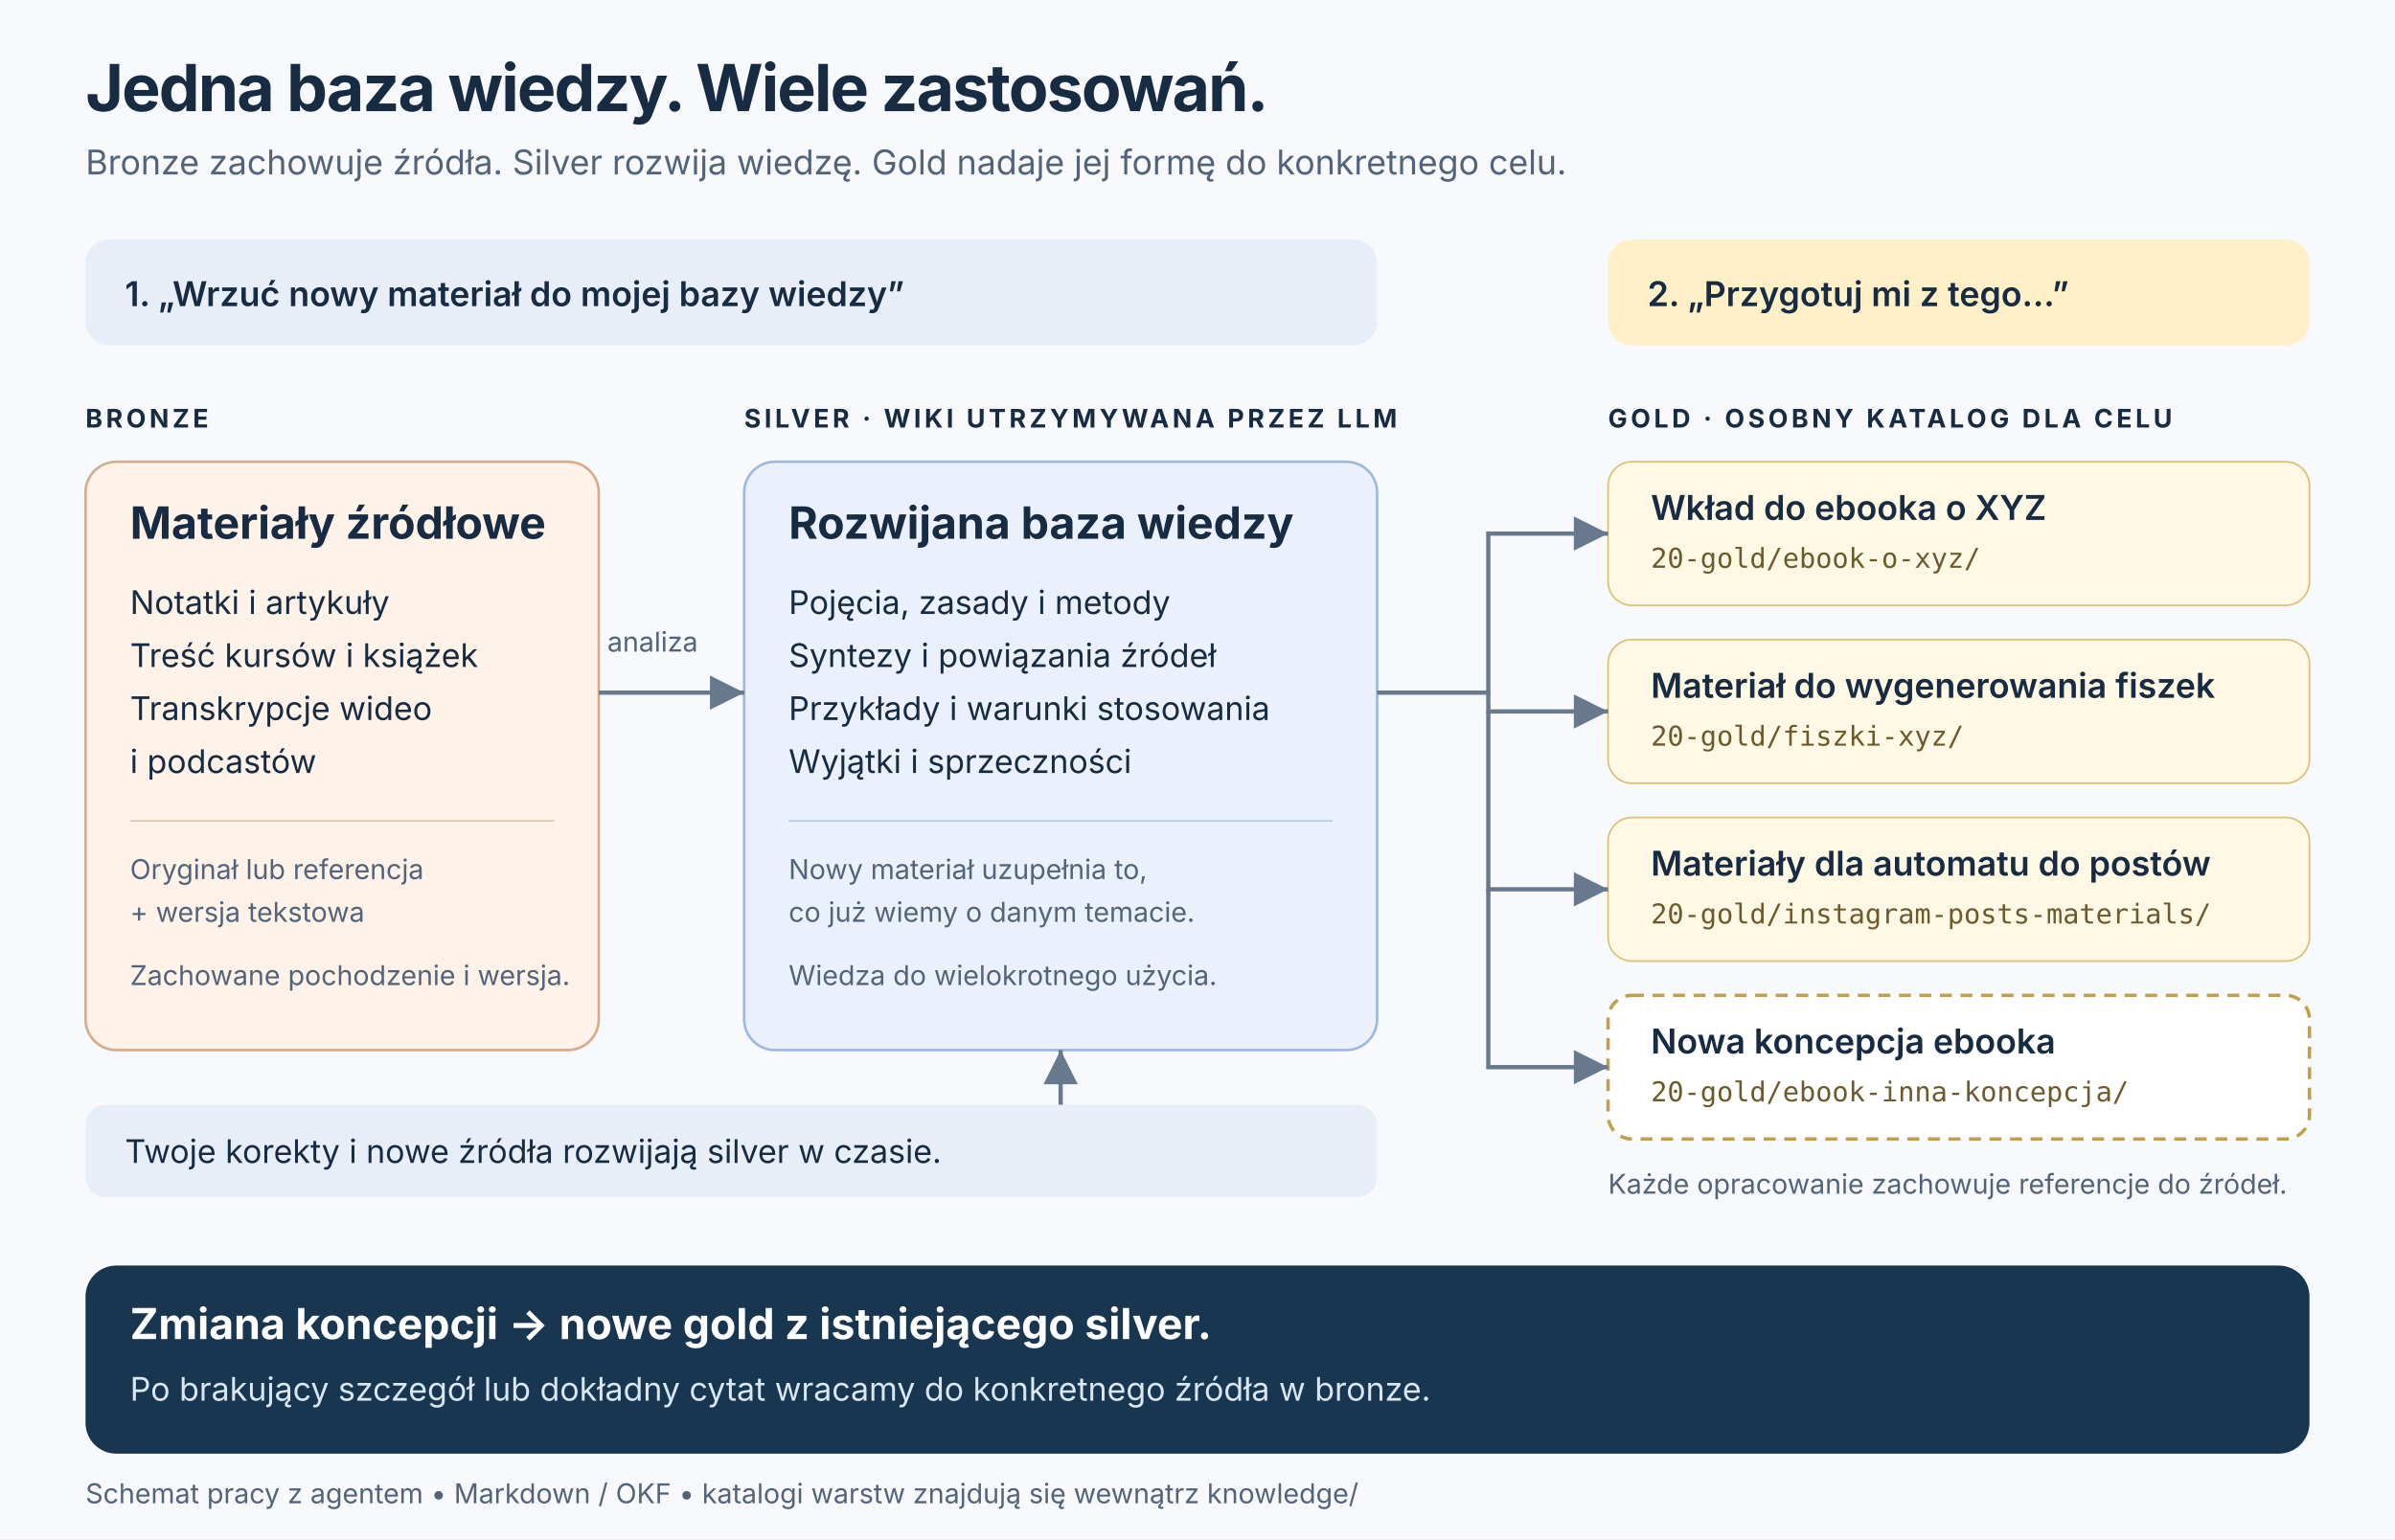
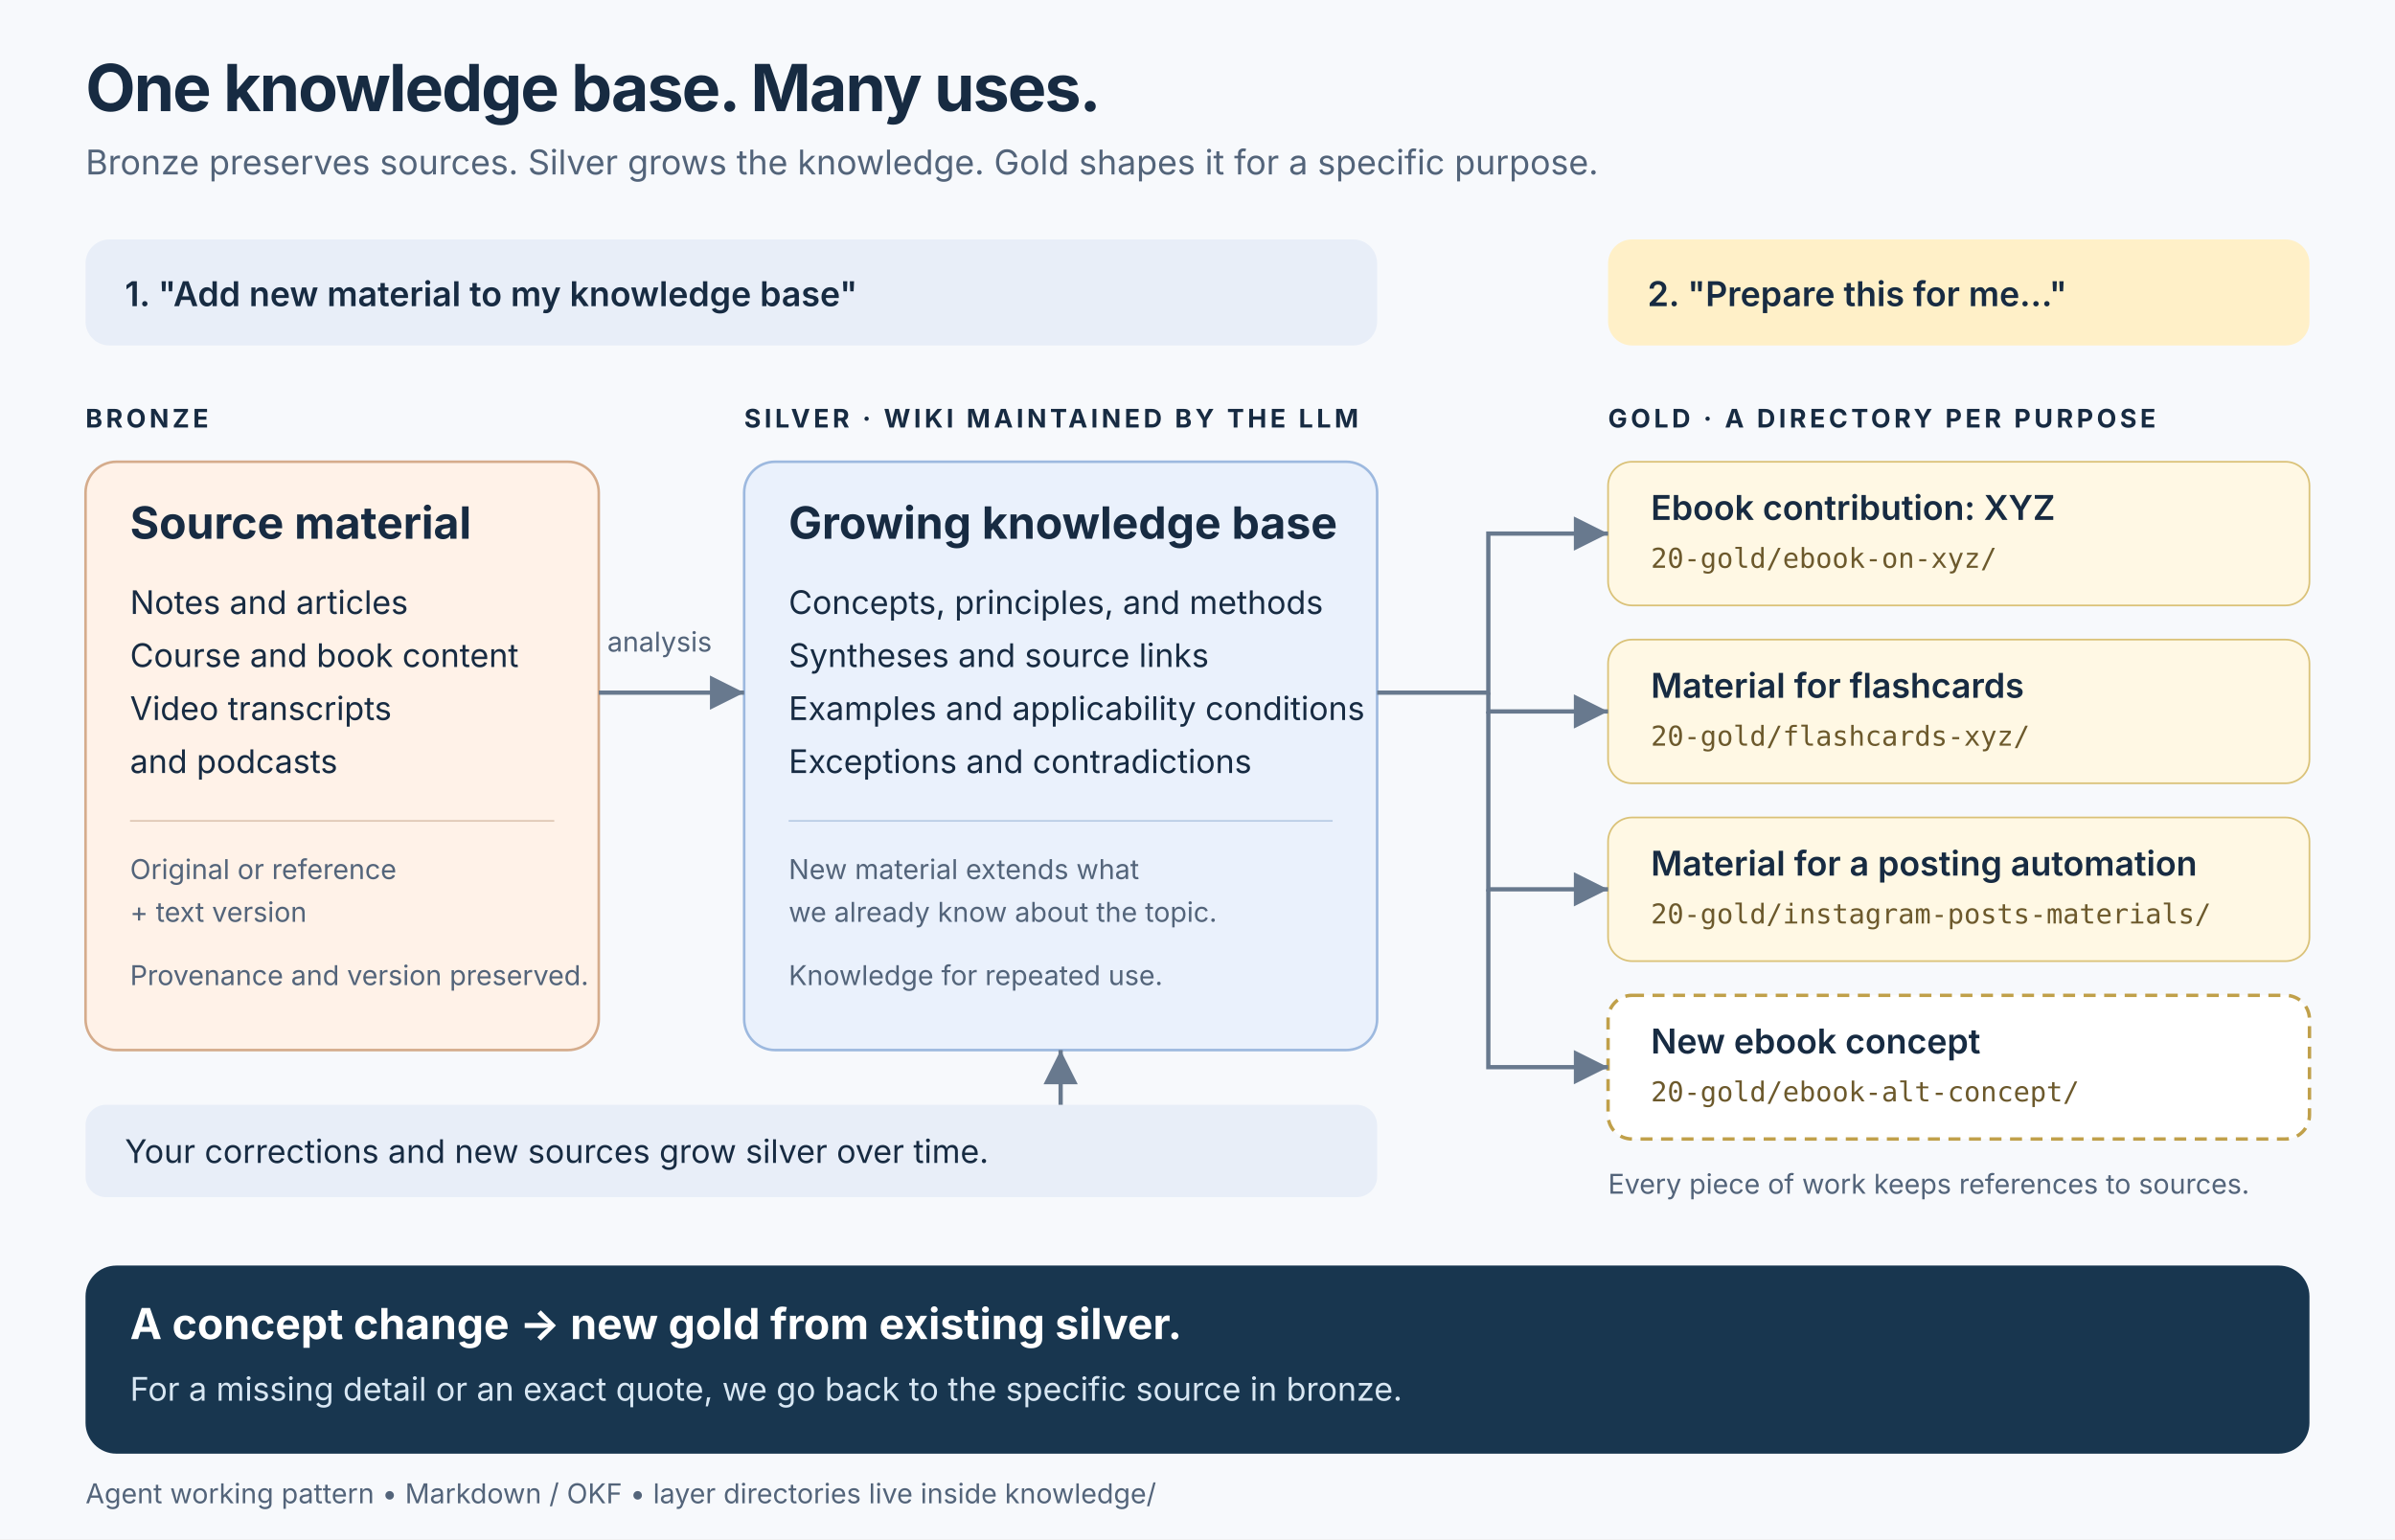
<svg xmlns="http://www.w3.org/2000/svg" width="1400" height="900" viewBox="0 0 1400 900" role="img" aria-labelledby="title desc">
  <defs>
    <marker id="arrow" markerWidth="9" markerHeight="9" refX="8" refY="4" orient="auto">
      <path d="M0 0 L8 4 L0 8Z" fill="#68798e" />
    </marker>
    <style>
      text { font-family: -apple-system, BlinkMacSystemFont, 'Segoe UI', sans-serif; fill: #172b42; }
      .title { font-size: 38px; font-weight: 700; letter-spacing: -1px; }
      .sub { font-size: 20px; fill: #53647a; }
      .step { font-size: 20px; font-weight: 600; }
      .layer { font-size: 15px; font-weight: 700; letter-spacing: 2px; }
      .heading { font-size: 26px; font-weight: 700; }
      .body { font-size: 19px; }
      .small { font-size: 16px; fill: #53647a; }
      .path { font-family: ui-monospace, Menlo, monospace; font-size: 16px; fill: #6c592c; }
      .edge { fill: none; stroke: #68798e; stroke-width: 2.5; marker-end: url(#arrow); }
    </style>
  </defs>
  <rect width="1400" height="900" fill="#f7f9fc" />
-   <text x="50" y="65" class="title">Jedna baza wiedzy. Wiele zastosowań.</text>
-   <text x="50" y="102" class="sub">Bronze zachowuje źródła. Silver rozwija wiedzę. Gold nadaje jej formę do konkretnego celu.</text>
+   <text x="50" y="65" class="title">One knowledge base. Many uses.</text>
+   <text x="50" y="102" class="sub">Bronze preserves sources. Silver grows the knowledge. Gold shapes it for a specific purpose.</text>
  <rect x="50" y="140" width="755" height="62" rx="14" fill="#e8eef8" />
-   <text x="73" y="179" class="step">1. „Wrzuć nowy materiał do mojej bazy wiedzy”</text>
+   <text x="73" y="179" class="step">1. "Add new material to my knowledge base"</text>
  <rect x="940" y="140" width="410" height="62" rx="14" fill="#fff0c8" />
-   <text x="963" y="179" class="step">2. „Przygotuj mi z tego…”</text>
+   <text x="963" y="179" class="step">2. "Prepare this for me…"</text>
  <text x="50" y="250" class="layer">BRONZE</text>
  <rect x="50" y="270" width="300" height="344" rx="18" fill="#fff2e8" stroke="#d5ac8c" stroke-width="1.5" />
-   <text x="76" y="315" class="heading">Materiały źródłowe</text>
-   <text x="76" y="359" class="body">Notatki i artykuły</text>
-   <text x="76" y="390" class="body">Treść kursów i książek</text>
-   <text x="76" y="421" class="body">Transkrypcje wideo</text>
-   <text x="76" y="452" class="body">i podcastów</text>
+   <text x="76" y="315" class="heading">Source material</text>
+   <text x="76" y="359" class="body">Notes and articles</text>
+   <text x="76" y="390" class="body">Course and book content</text>
+   <text x="76" y="421" class="body">Video transcripts</text>
+   <text x="76" y="452" class="body">and podcasts</text>
  <path d="M76 480 H324" stroke="#dfc7b5" />
-   <text x="76" y="514" class="small">Oryginał lub referencja</text>
-   <text x="76" y="539" class="small">+ wersja tekstowa</text>
-   <text x="76" y="576" class="small">Zachowane pochodzenie i wersja.</text>
-   <text x="435" y="250" class="layer">SILVER · WIKI UTRZYMYWANA PRZEZ LLM</text>
+   <text x="76" y="514" class="small">Original or reference</text>
+   <text x="76" y="539" class="small">+ text version</text>
+   <text x="76" y="576" class="small">Provenance and version preserved.</text>
+   <text x="435" y="250" class="layer">SILVER · WIKI MAINTAINED BY THE LLM</text>
  <rect x="435" y="270" width="370" height="344" rx="18" fill="#eaf1fc" stroke="#9db9df" stroke-width="1.5" />
-   <text x="461" y="315" class="heading">Rozwijana baza wiedzy</text>
-   <text x="461" y="359" class="body">Pojęcia, zasady i metody</text>
-   <text x="461" y="390" class="body">Syntezy i powiązania źródeł</text>
-   <text x="461" y="421" class="body">Przykłady i warunki stosowania</text>
-   <text x="461" y="452" class="body">Wyjątki i sprzeczności</text>
+   <text x="461" y="315" class="heading">Growing knowledge base</text>
+   <text x="461" y="359" class="body">Concepts, principles, and methods</text>
+   <text x="461" y="390" class="body">Syntheses and source links</text>
+   <text x="461" y="421" class="body">Examples and applicability conditions</text>
+   <text x="461" y="452" class="body">Exceptions and contradictions</text>
  <path d="M461 480 H779" stroke="#b9cce5" />
-   <text x="461" y="514" class="small">Nowy materiał uzupełnia to,</text>
-   <text x="461" y="539" class="small">co już wiemy o danym temacie.</text>
-   <text x="461" y="576" class="small">Wiedza do wielokrotnego użycia.</text>
+   <text x="461" y="514" class="small">New material extends what</text>
+   <text x="461" y="539" class="small">we already know about the topic.</text>
+   <text x="461" y="576" class="small">Knowledge for repeated use.</text>
  <path d="M350 405 H435" class="edge" />
-   <text x="355" y="381" class="small">analiza</text>
-   <text x="940" y="250" class="layer">GOLD · OSOBNY KATALOG DLA CELU</text>
+   <text x="355" y="381" class="small">analysis</text>
+   <text x="940" y="250" class="layer">GOLD · A DIRECTORY PER PURPOSE</text>
  <rect x="940" y="270" width="410" height="84" rx="14" fill="#fff8e4" stroke="#dac278" />
-   <text x="965" y="304" class="step">Wkład do ebooka o XYZ</text>
-   <text x="965" y="332" class="path">20-gold/ebook-o-xyz/</text>
+   <text x="965" y="304" class="step">Ebook contribution: XYZ</text>
+   <text x="965" y="332" class="path">20-gold/ebook-on-xyz/</text>
  <rect x="940" y="374" width="410" height="84" rx="14" fill="#fff8e4" stroke="#dac278" />
-   <text x="965" y="408" class="step">Materiał do wygenerowania fiszek</text>
-   <text x="965" y="436" class="path">20-gold/fiszki-xyz/</text>
+   <text x="965" y="408" class="step">Material for flashcards</text>
+   <text x="965" y="436" class="path">20-gold/flashcards-xyz/</text>
  <rect x="940" y="478" width="410" height="84" rx="14" fill="#fff8e4" stroke="#dac278" />
-   <text x="965" y="512" class="step">Materiały dla automatu do postów</text>
+   <text x="965" y="512" class="step">Material for a posting automation</text>
  <text x="965" y="540" class="path">20-gold/instagram-posts-materials/</text>
  <rect x="940" y="582" width="410" height="84" rx="14" fill="#ffffff" stroke="#c0a04a" stroke-width="2" stroke-dasharray="7 5" />
-   <text x="965" y="616" class="step">Nowa koncepcja ebooka</text>
-   <text x="965" y="644" class="path">20-gold/ebook-inna-koncepcja/</text>
+   <text x="965" y="616" class="step">New ebook concept</text>
+   <text x="965" y="644" class="path">20-gold/ebook-alt-concept/</text>
  <path d="M805 405 H870 V312 H940" class="edge" />
  <path d="M870 405 V416 H940" class="edge" />
  <path d="M870 416 V520 H940" class="edge" />
  <path d="M870 520 V624 H940" class="edge" />
-   <text x="940" y="698" class="small">Każde opracowanie zachowuje referencje do źródeł.</text>
+   <text x="940" y="698" class="small">Every piece of work keeps references to sources.</text>
  <rect x="50" y="646" width="755" height="54" rx="12" fill="#e8eef8" />
-   <text x="73" y="680" class="body">Twoje korekty i nowe źródła rozwijają silver w czasie.</text>
+   <text x="73" y="680" class="body">Your corrections and new sources grow silver over time.</text>
  <path d="M620 646 V614" class="edge" />
  <rect x="50" y="740" width="1300" height="110" rx="18" fill="#18364f" />
-   <text x="76" y="783" style="font-size:25px;font-weight:650;fill:#ffffff">Zmiana koncepcji → nowe gold z istniejącego silver.</text>
-   <text x="76" y="819" style="font-size:19px;fill:#d8e7f3">Po brakujący szczegół lub dokładny cytat wracamy do konkretnego źródła w bronze.</text>
-   <text x="50" y="879" class="small">Schemat pracy z agentem • Markdown / OKF • katalogi warstw znajdują się wewnątrz knowledge/</text>
+   <text x="76" y="783" style="font-size:25px;font-weight:650;fill:#ffffff">A concept change → new gold from existing silver.</text>
+   <text x="76" y="819" style="font-size:19px;fill:#d8e7f3">For a missing detail or an exact quote, we go back to the specific source in bronze.</text>
+   <text x="50" y="879" class="small">Agent working pattern • Markdown / OKF • layer directories live inside knowledge/</text>
</svg>
